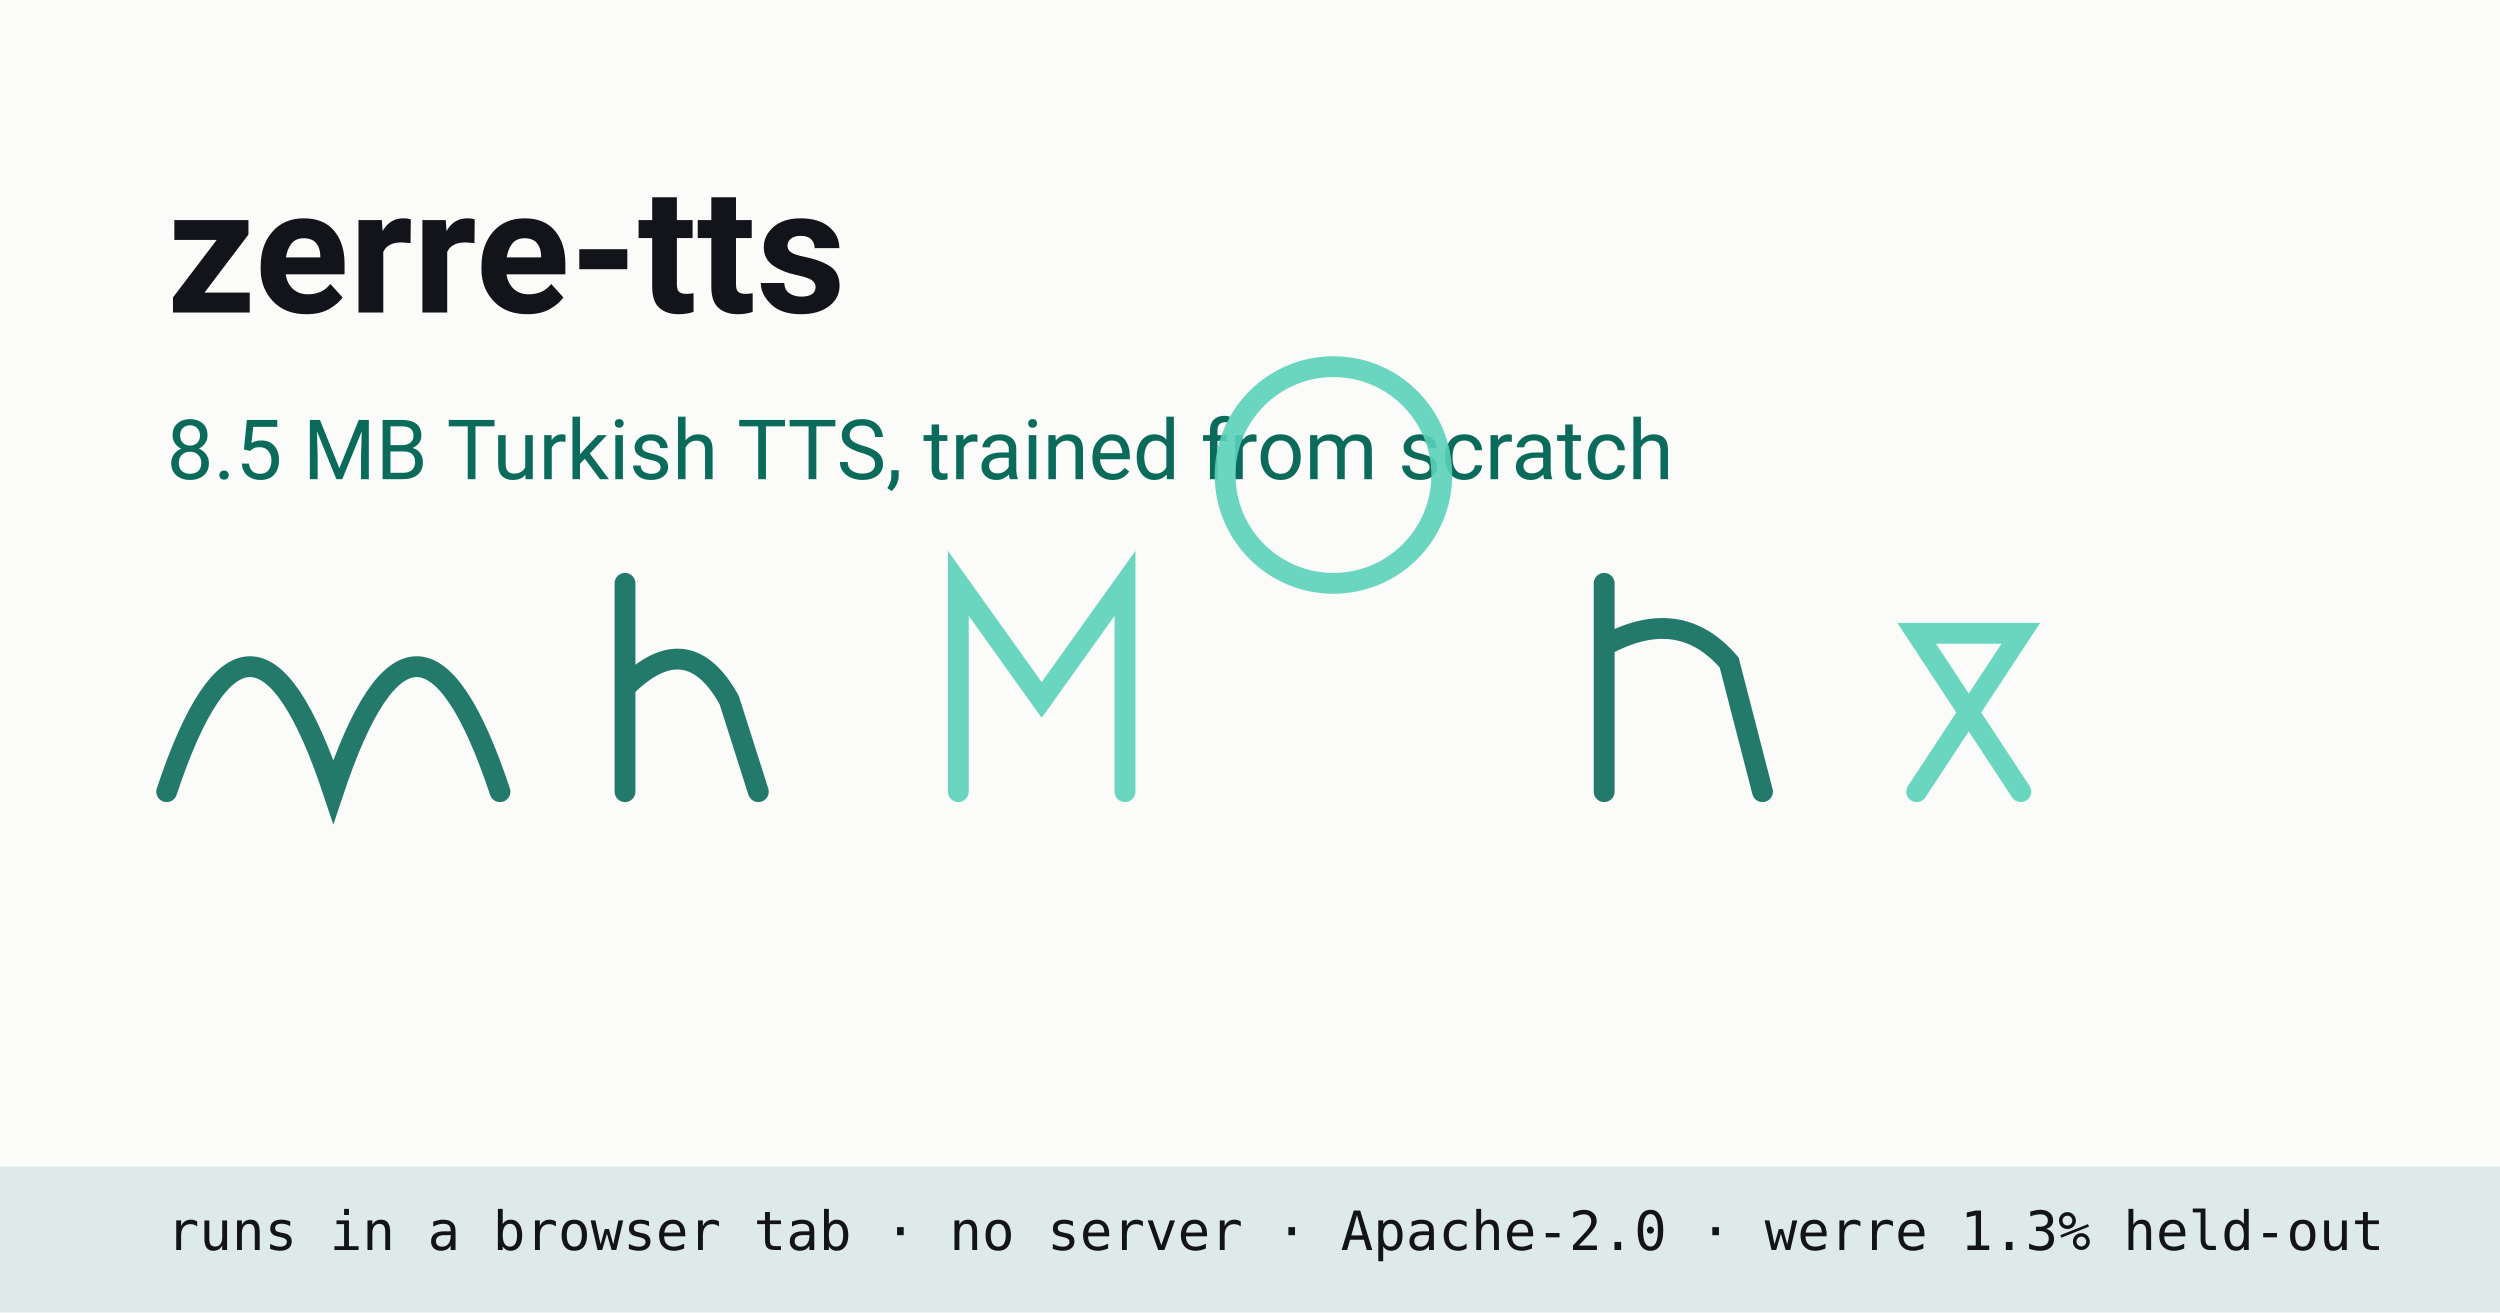
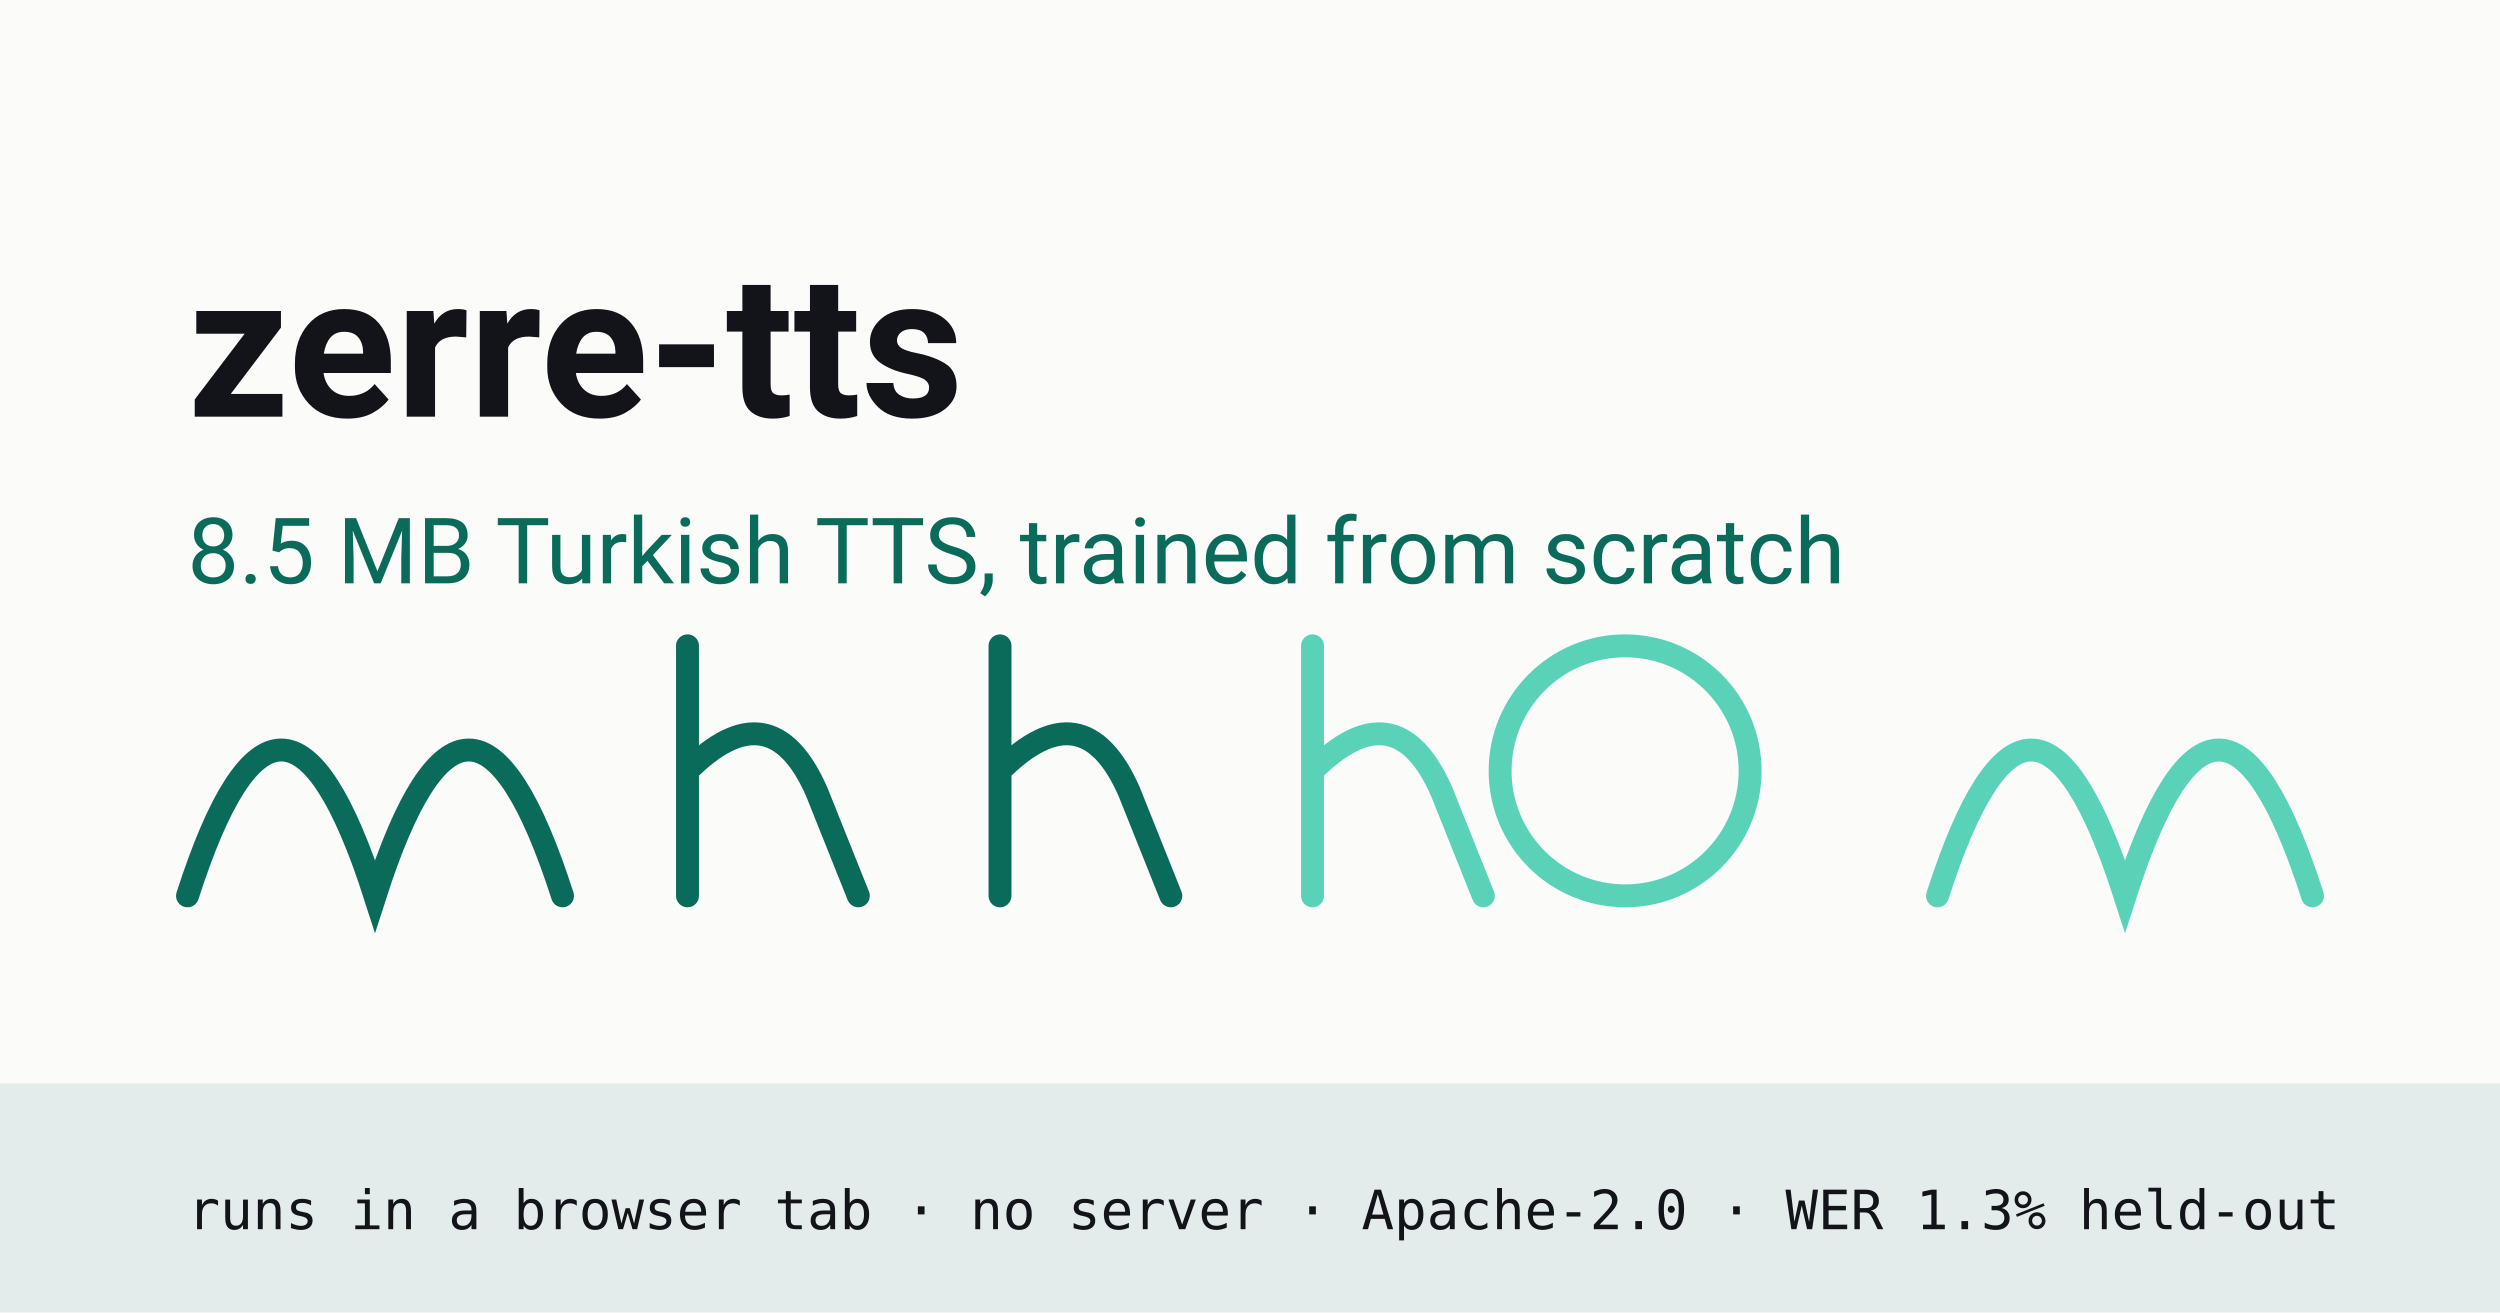
<svg xmlns="http://www.w3.org/2000/svg" viewBox="0 0 1200 630" width="1200" height="630" role="img" aria-label="zerre-tts">
  <rect width="1200" height="630" fill="#fbfbfa" />
-   <rect x="0" y="560" width="1200" height="70" fill="#0b6b5b" opacity="0.12" />
-   <text x="80" y="150" font-family="system-ui, 'Segoe UI', Roboto, sans-serif" font-size="84" font-weight="700" fill="#12141a">zerre-tts</text>
-   <text x="80" y="230" font-family="system-ui, 'Segoe UI', Roboto, sans-serif" font-size="40" fill="#0b6b5b">8.5 MB Turkish TTS, trained from scratch</text>
-   <g fill="none" stroke="#0b6b5b" stroke-width="10" stroke-linecap="round" opacity="0.9">
-     <path d="M80 380 q40 -120 80 0 q40 -120 80 0" />
-     <path d="M300 380 v-100 m0 50 q30 -30 50 6 l14 44" />
-     <path d="M460 380 v-100 l40 56 l40 -56 v100" stroke="#5ad2b8" />
-     <path d="M640 280 a52 52 0 1 1 0.1 0" stroke="#5ad2b8" />
-     <path d="M770 380 v-100 m0 30 q36 -20 60 8 l16 62" />
-     <path d="M920 380 l50 -76 l-50 0 l50 76" stroke="#5ad2b8" />
+   <rect x="0" y="520" width="1200" height="110" fill="#0b6b5b" opacity="0.10" />
+   <text x="90" y="200" font-family="system-ui, 'Segoe UI', Roboto, sans-serif" font-size="96" font-weight="700" fill="#12141a">zerre-tts</text>
+   <text x="90" y="280" font-family="system-ui, 'Segoe UI', Roboto, sans-serif" font-size="44" fill="#0b6b5b">8.5 MB Turkish TTS, trained from scratch</text>
+   <g fill="none" stroke="#0b6b5b" stroke-width="11" stroke-linecap="round">
+     <path d="M90 430 q45 -140 90 0 q45 -140 90 0" />
+     <path d="M330 430 v-120 m0 60 q40 -40 62 10 l20 50" />
+     <path d="M480 430 v-120 m0 60 q40 -40 62 10 l20 50" />
+     <path d="M630 430 v-120 m0 60 q40 -40 62 10 l20 50" stroke="#5ad2b8" />
+     <path d="M780 310 a60 60 0 1 0 0.1 0" stroke="#5ad2b8" />
+     <path d="M930 430 q45 -140 90 0 q45 -140 90 0" stroke="#5ad2b8" />
  </g>
-   <text x="80" y="600" font-family="ui-monospace, Menlo, monospace" font-size="26" fill="#12141a">runs in a browser tab · no server · Apache-2.0 · werre 1.3% held-out</text>
+   <text x="90" y="590" font-family="ui-monospace, Menlo, monospace" font-size="26" fill="#12141a">runs in a browser tab · no server · Apache-2.0 · WER 1.3% held-out</text>
</svg>
